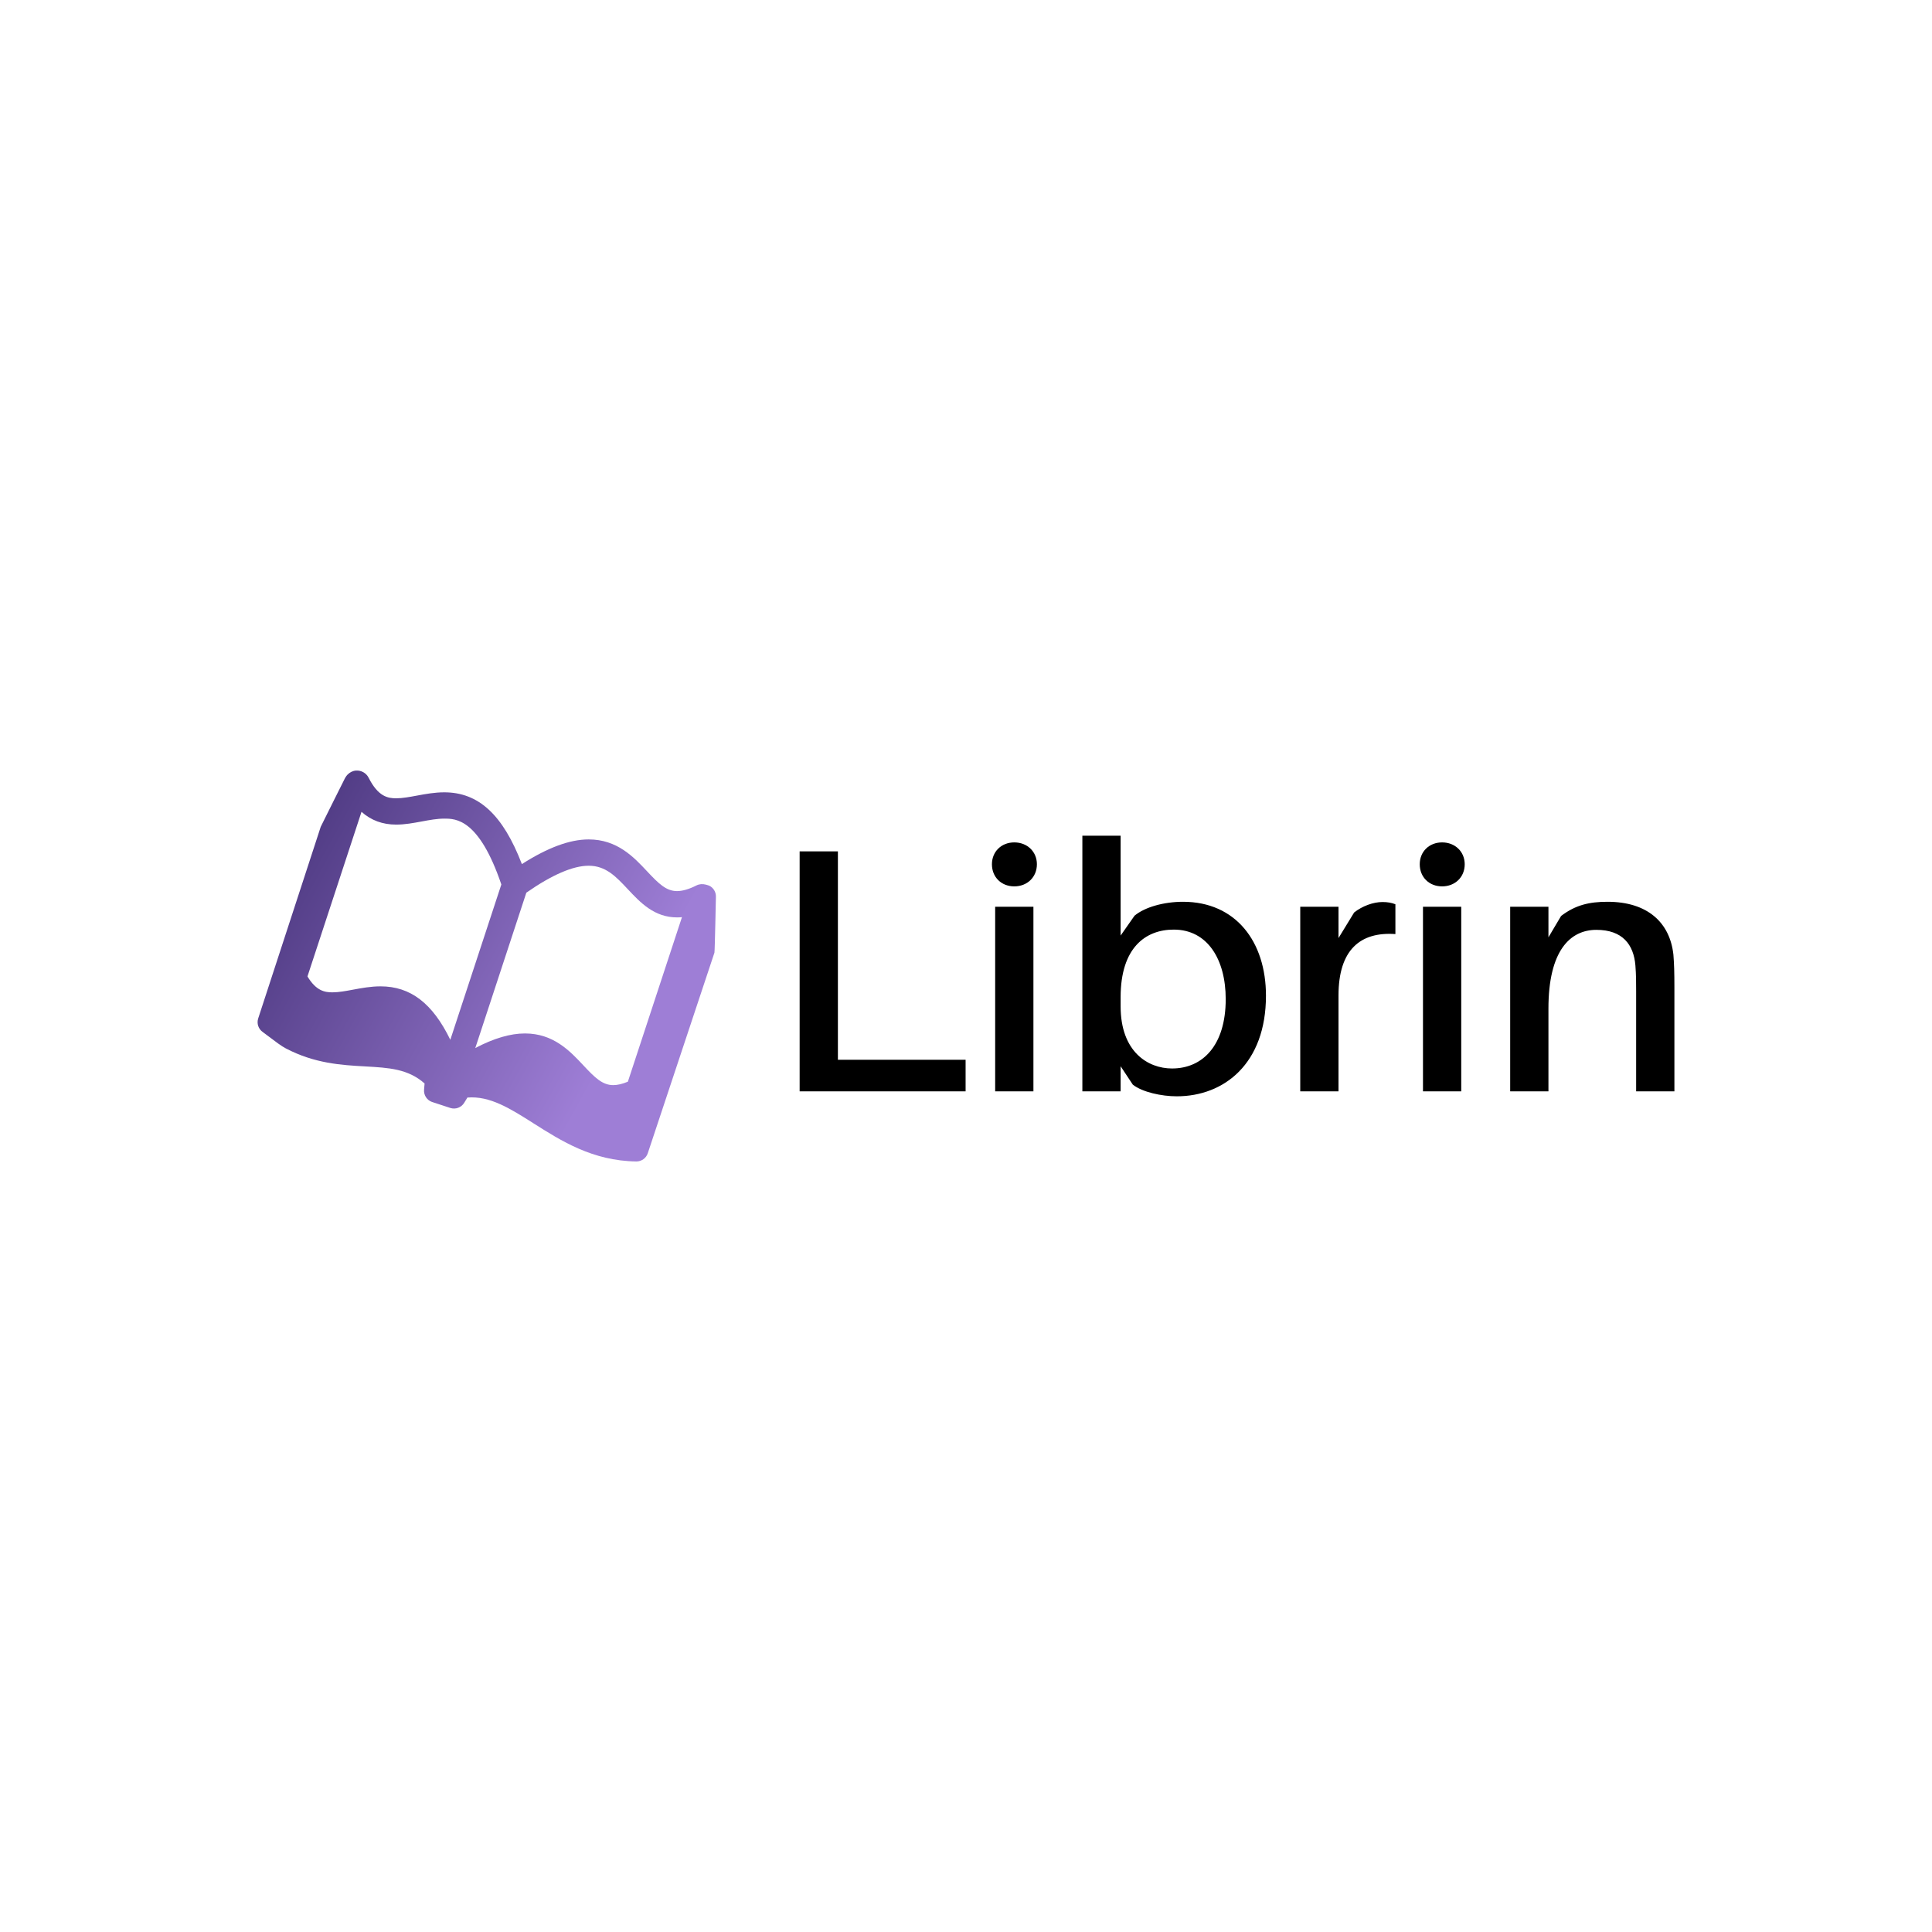
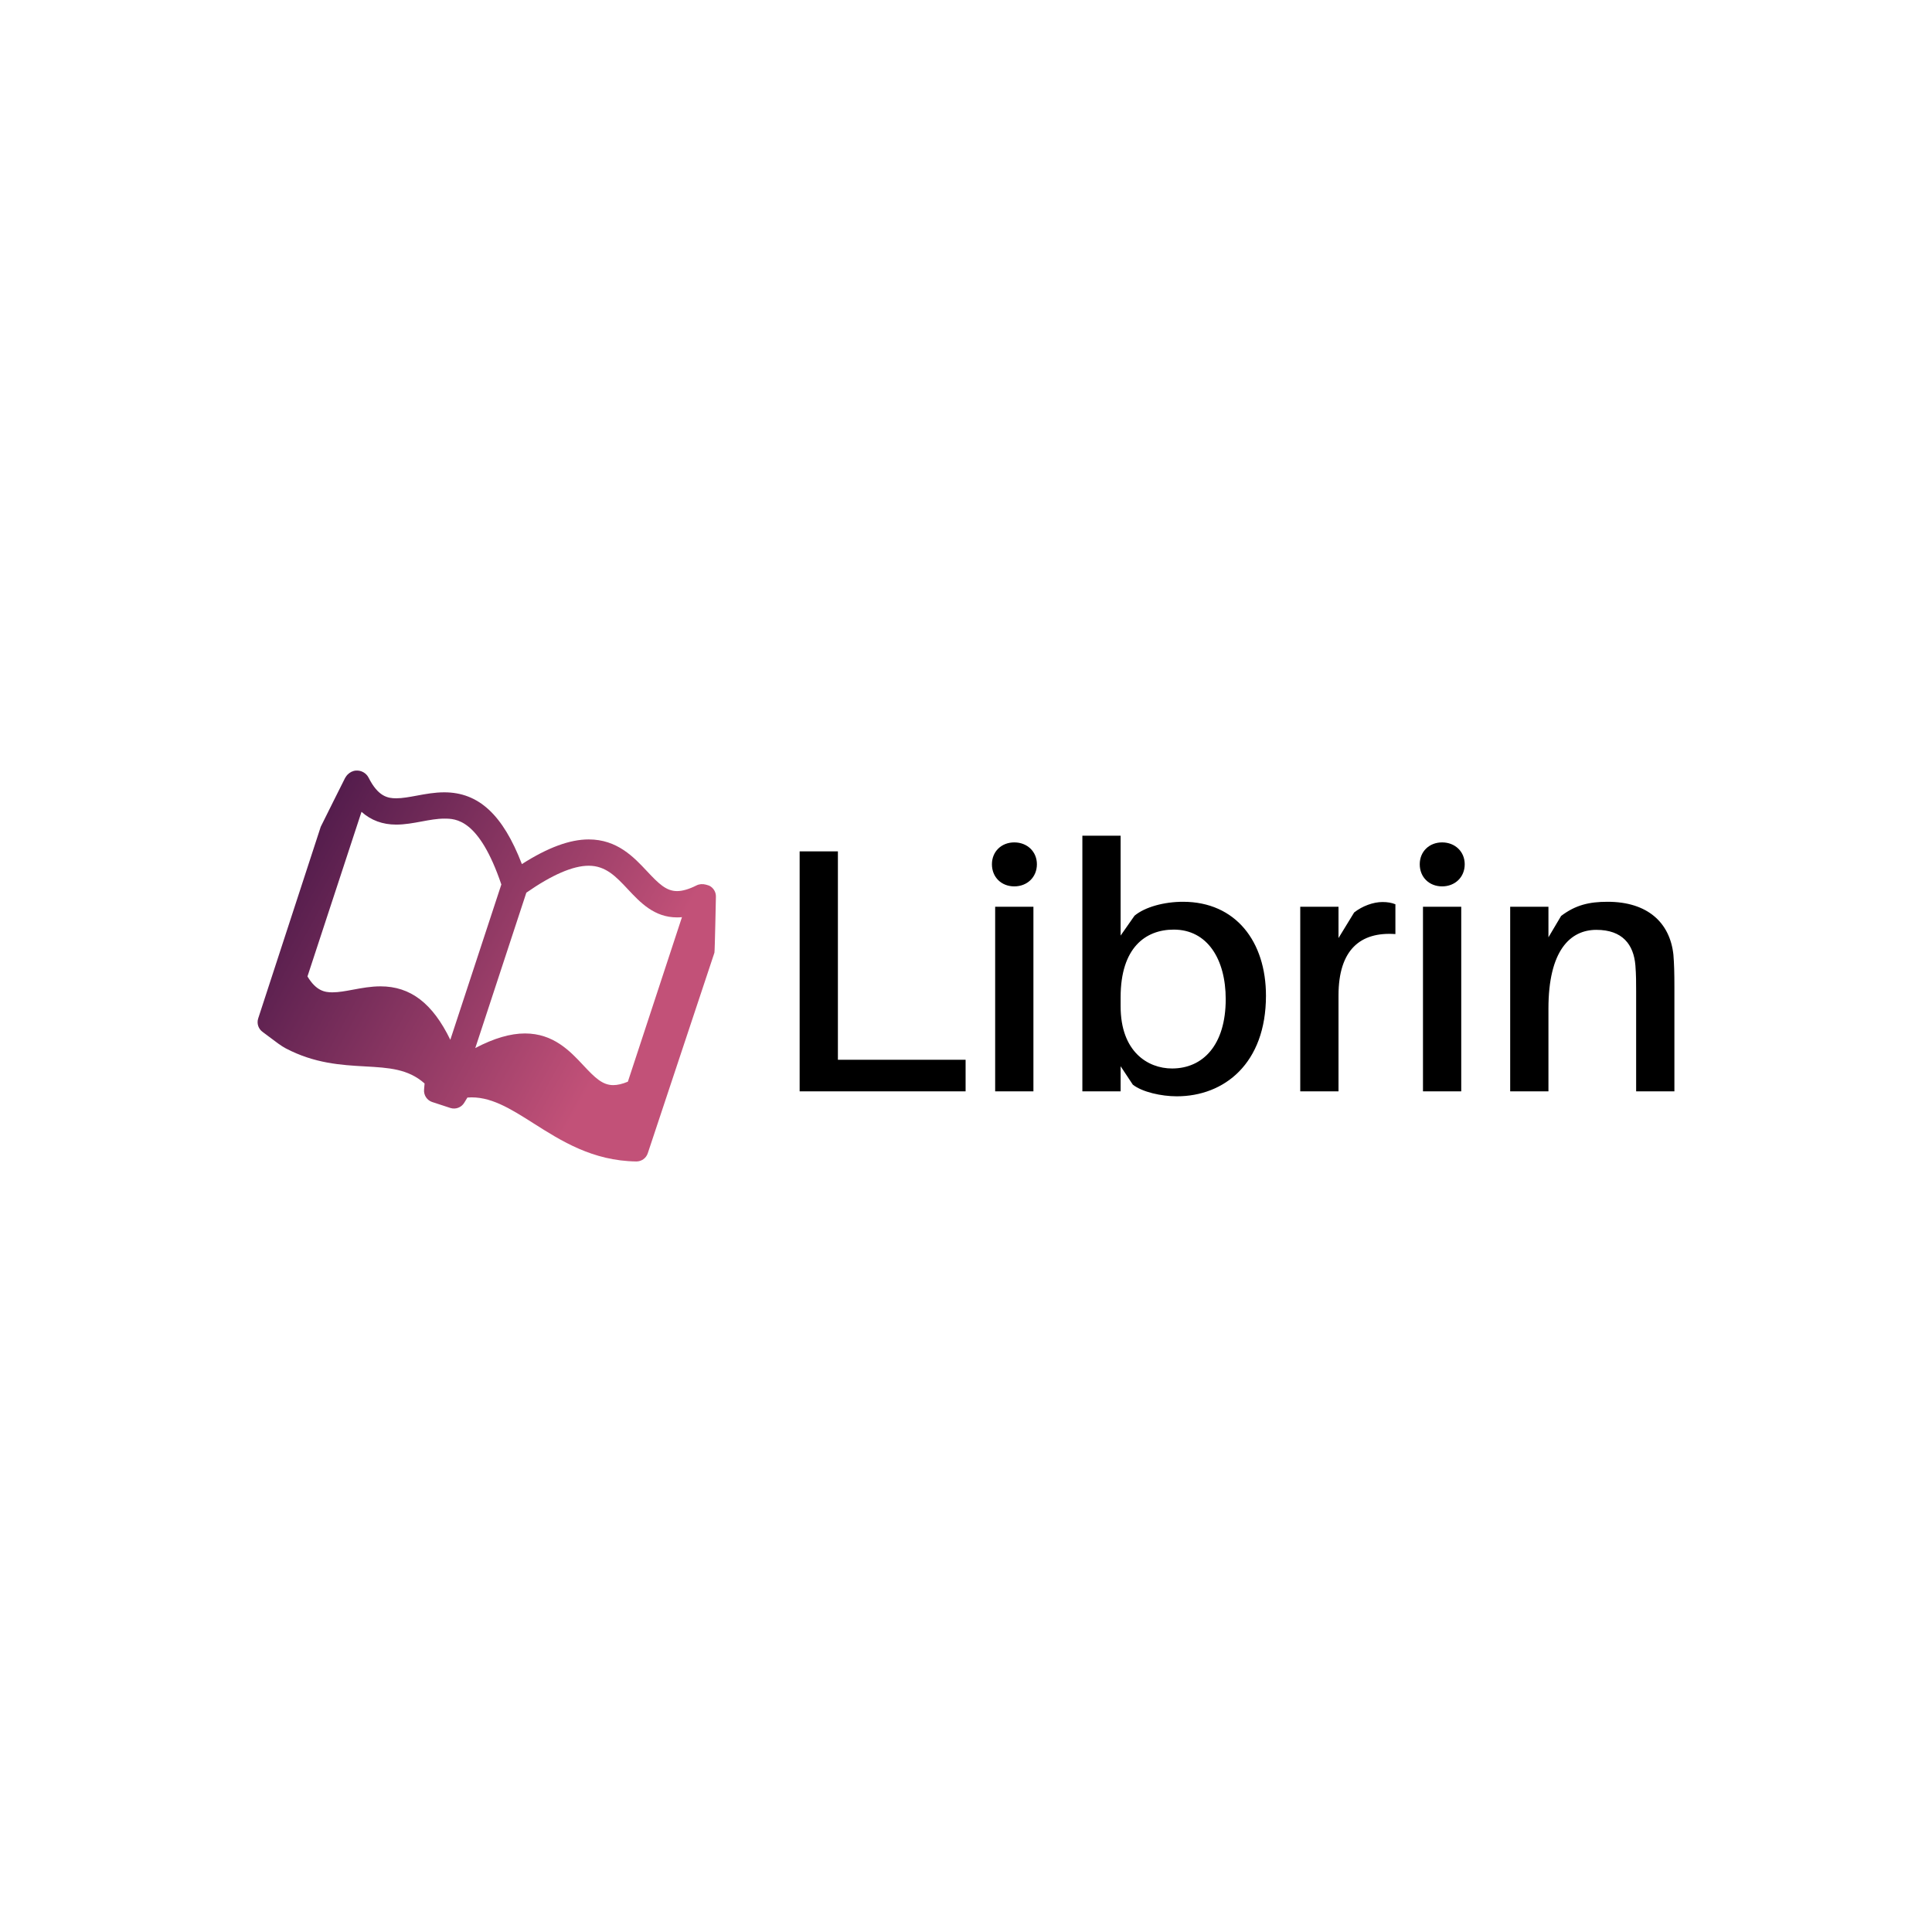
<svg xmlns="http://www.w3.org/2000/svg" data-v-fde0c5aa="" viewBox="0 0 300 300" class="iconLeft">
  <defs data-v-fde0c5aa="" />
  <rect data-v-fde0c5aa="" fill="transparent" x="0" y="0" width="300px" height="300px" class="logo-background-square" />
  <defs data-v-fde0c5aa="" />
-   <g data-v-fde0c5aa="" id="06b8dae9-47fa-43c7-94fd-964d46ffd86a" fill="#000000" transform="matrix(3.857784,0,0,3.857784,119.0366,117.0738)">
+   <g data-v-fde0c5aa="" id="38aa2b6b-88ac-42e6-a444-5f7ceadac4de" fill="#000000" transform="matrix(3.857784,0,0,3.857784,119.0366,117.0738)">
    <path d="M8.01 12.31L2.87 12.31L2.87 3.92L1.33 3.92L1.33 13.58L8.01 13.58ZM9.97 3.56C9.45 3.56 9.07 3.93 9.07 4.44C9.07 4.96 9.45 5.33 9.97 5.33C10.49 5.33 10.88 4.96 10.88 4.44C10.88 3.93 10.49 3.56 9.97 3.56ZM10.74 13.58L10.74 6.15L9.20 6.15L9.20 13.58ZM16.76 5.95C16.00 5.95 15.23 6.16 14.81 6.51L14.25 7.31L14.25 3.29L12.71 3.29L12.71 13.58L14.25 13.58L14.25 12.57L14.74 13.31C15.12 13.61 15.89 13.78 16.51 13.78C18.42 13.78 20.10 12.46 20.10 9.73C20.10 7.56 18.89 5.95 16.76 5.95ZM16.32 12.66C15.34 12.66 14.25 11.98 14.25 10.16L14.25 9.79C14.25 7.80 15.25 7.07 16.39 7.07C17.74 7.07 18.48 8.26 18.48 9.87C18.48 11.72 17.56 12.66 16.32 12.66ZM24.79 5.96C24.42 5.96 23.98 6.12 23.65 6.38L23.02 7.41L23.02 6.15L21.48 6.15L21.48 13.58L23.02 13.58L23.02 9.72C23.02 7.88 23.90 7.15 25.31 7.25L25.31 6.05C25.16 5.99 25.00 5.96 24.79 5.96ZM27.19 3.56C26.67 3.56 26.29 3.93 26.29 4.44C26.29 4.96 26.67 5.33 27.19 5.33C27.71 5.33 28.10 4.96 28.10 4.44C28.10 3.93 27.71 3.56 27.19 3.56ZM27.96 13.58L27.96 6.15L26.42 6.15L26.42 13.58ZM36.50 8.08C36.36 6.78 35.45 5.95 33.85 5.95C33.11 5.95 32.56 6.08 31.98 6.52L31.47 7.38L31.47 6.15L29.93 6.15L29.93 13.58L31.47 13.58L31.47 10.25C31.47 7.92 32.34 7.08 33.40 7.08C34.45 7.08 34.90 7.67 34.97 8.51C35 8.89 35 9.21 35 9.56L35 13.58L36.54 13.58L36.54 9.39C36.54 8.79 36.53 8.46 36.50 8.08Z" />
  </g>
  <defs data-v-fde0c5aa="">
-     <linearGradient data-v-fde0c5aa="" gradientTransform="rotate(25)" id="47c70ec7-0613-4c2a-bb88-559e2db4f400" x1="0%" y1="0%" x2="100%" y2="0%">
-       <stop data-v-fde0c5aa="" offset="0%" stop-color="#422F75" stop-opacity="1" />
-       <stop data-v-fde0c5aa="" offset="100%" stop-color="#9e7ed6" stop-opacity="1" />
+     <linearGradient data-v-fde0c5aa="" gradientTransform="rotate(25)" id="e15e31f3-1eff-48ab-9b54-096299797570" x1="0%" y1="0%" x2="100%" y2="0%">
+       <stop data-v-fde0c5aa="" offset="0%" stop-color="#3C1143" stop-opacity="1" />
+       <stop data-v-fde0c5aa="" offset="100%" stop-color="#C25178" stop-opacity="1" />
    </linearGradient>
  </defs>
-   <g data-v-fde0c5aa="" id="3124f5ef-11e0-461b-a7a8-2c7e6fc56ccf" stroke="none" fill="url(#47c70ec7-0613-4c2a-bb88-559e2db4f400)" transform="matrix(0.8181412,0,0,0.8181412,34.95478,104.5471)">
+   <g data-v-fde0c5aa="" id="40491c0b-f4f9-4b33-a3e2-ad0f7725b55c" stroke="none" fill="url(#e15e31f3-1eff-48ab-9b54-096299797570)" transform="matrix(0.8181412,0,0,0.8181412,34.95478,104.5471)">
    <path d="M91.886 40.31c-.092-.045-.192-.062-.288-.094-.031-.014-.063-.019-.096-.031-.094-.027-.186-.062-.281-.077-.581-.155-1.204-.124-1.765.159-1.409.712-2.649 1.072-3.688 1.072-2.056 0-3.498-1.428-5.681-3.758-2.524-2.695-5.665-6.048-11.08-6.048-3.594 0-7.769 1.548-12.68 4.681-3.606-9.377-8.222-13.621-14.727-13.621-1.834 0-3.556.319-5.22.628-1.403.26-2.729.506-3.903.506h-.002c-1.578 0-3.415-.302-5.234-3.899a2.493 2.493 0 0 0-2.416-1.362c-.614.047-1.157.335-1.572.756-.035.034-.066.069-.101.105a2.43 2.43 0 0 0-.281.395c-.024.04-.061.07-.081.112 0 0-4.604 9.186-4.639 9.293L6.279 65.512a2.274 2.274 0 0 0 .841 2.557c.305.218.708.524 1.148.859 1.385 1.054 2.427 1.832 3.22 2.249 5.505 2.896 10.581 3.183 15.06 3.435 4.534.255 8.185.461 11.312 3.241l-.099 1.175a2.273 2.273 0 0 0 1.503 2.331l3.522 1.153a2.266 2.266 0 0 0 2.592-.99l.612-.999c4.264-.344 8.083 2.06 12.544 4.894 5.261 3.34 11.223 7.126 19.498 7.236l.03.001c.979 0 1.849-.627 2.158-1.558l12.652-38.07c.073-.219.281-10.638.281-10.638a2.267 2.267 0 0 0-1.267-2.078zm-34.714 1.331c4.871-3.396 8.851-5.115 11.836-5.115 3.252 0 5.19 2.07 7.437 4.469 2.345 2.501 4.999 5.337 9.324 5.337.311 0 .624-.014.939-.044L76.443 77.512c-1.037.435-1.97.653-2.779.653h-.001c-2.053 0-3.492-1.428-5.671-3.756-2.522-2.696-5.662-6.051-11.078-6.051-2.775 0-5.893.912-9.431 2.771l9.689-29.488zM32.479 28.72c1.633-.001 3.249-.3 4.812-.59 1.51-.28 2.936-.545 4.311-.545 2.153 0 6.585.001 10.826 12.498l-9.685 29.479c-3.374-6.965-7.596-10.144-13.237-10.144-1.836 0-3.559.32-5.225.63-1.405.262-2.731.508-3.905.508-1.437 0-3.087-.251-4.745-3.02l10.257-31.242c1.823 1.627 4.006 2.426 6.591 2.426z" />
  </g>
</svg>
